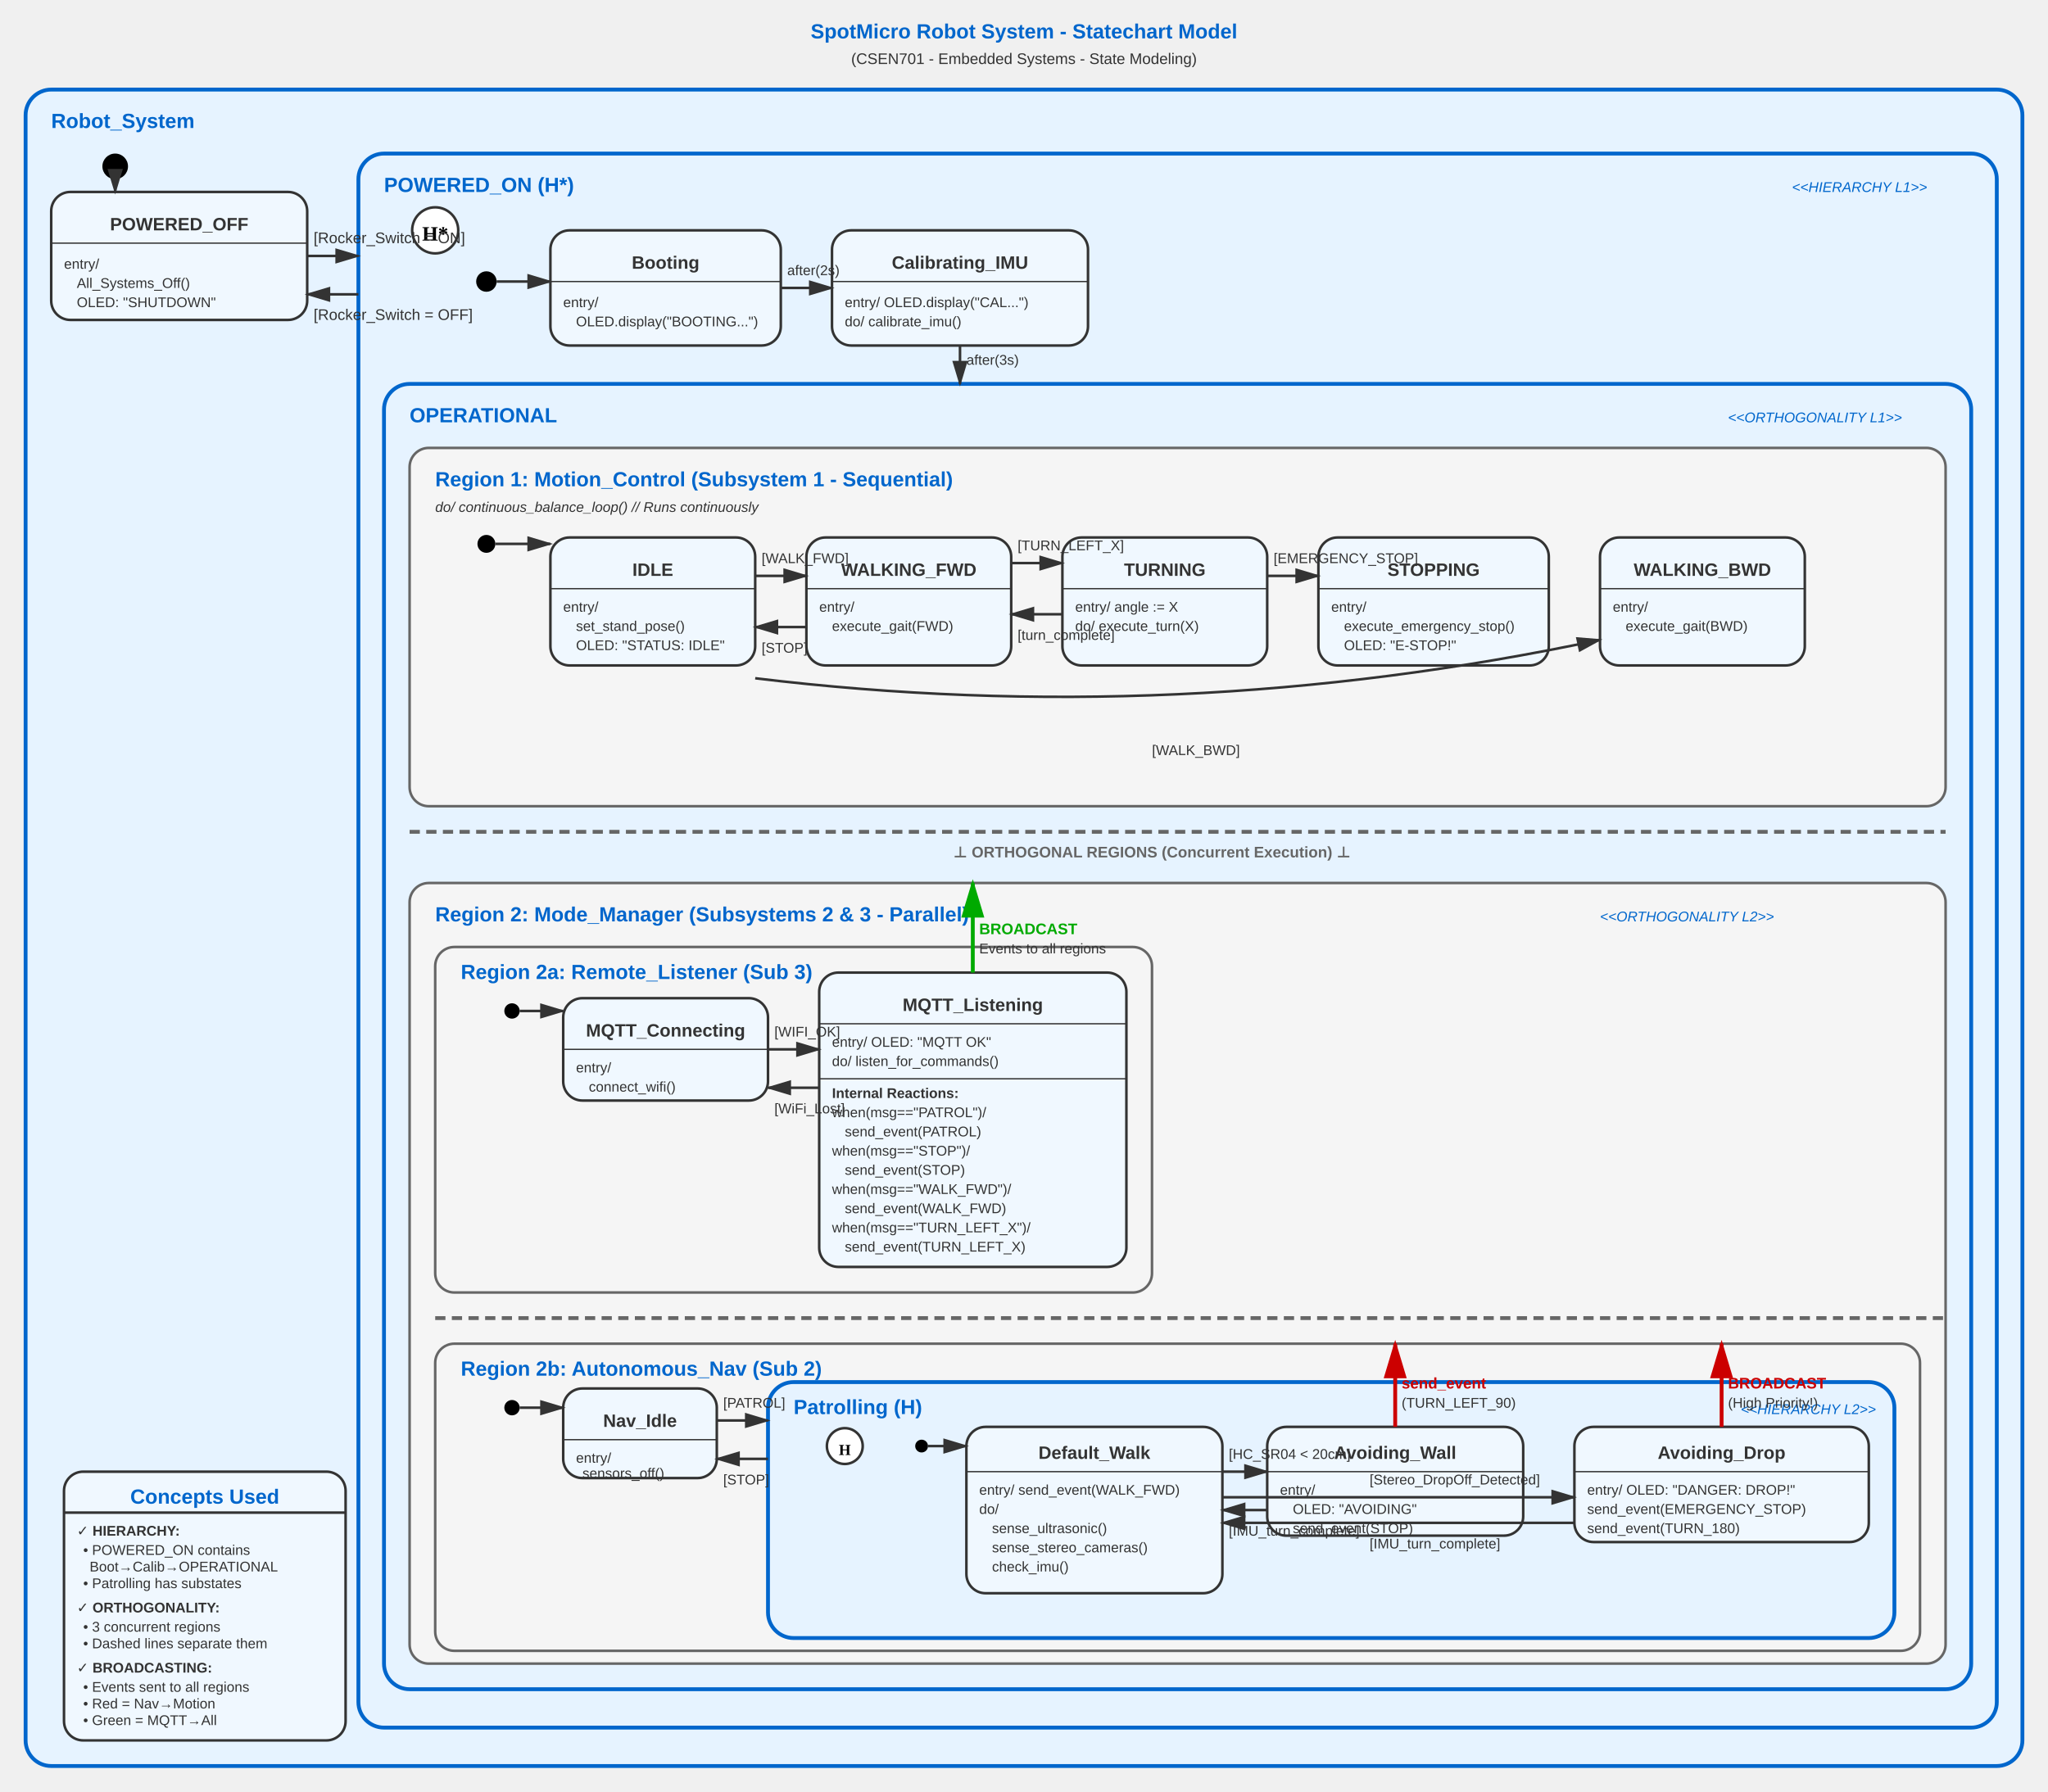
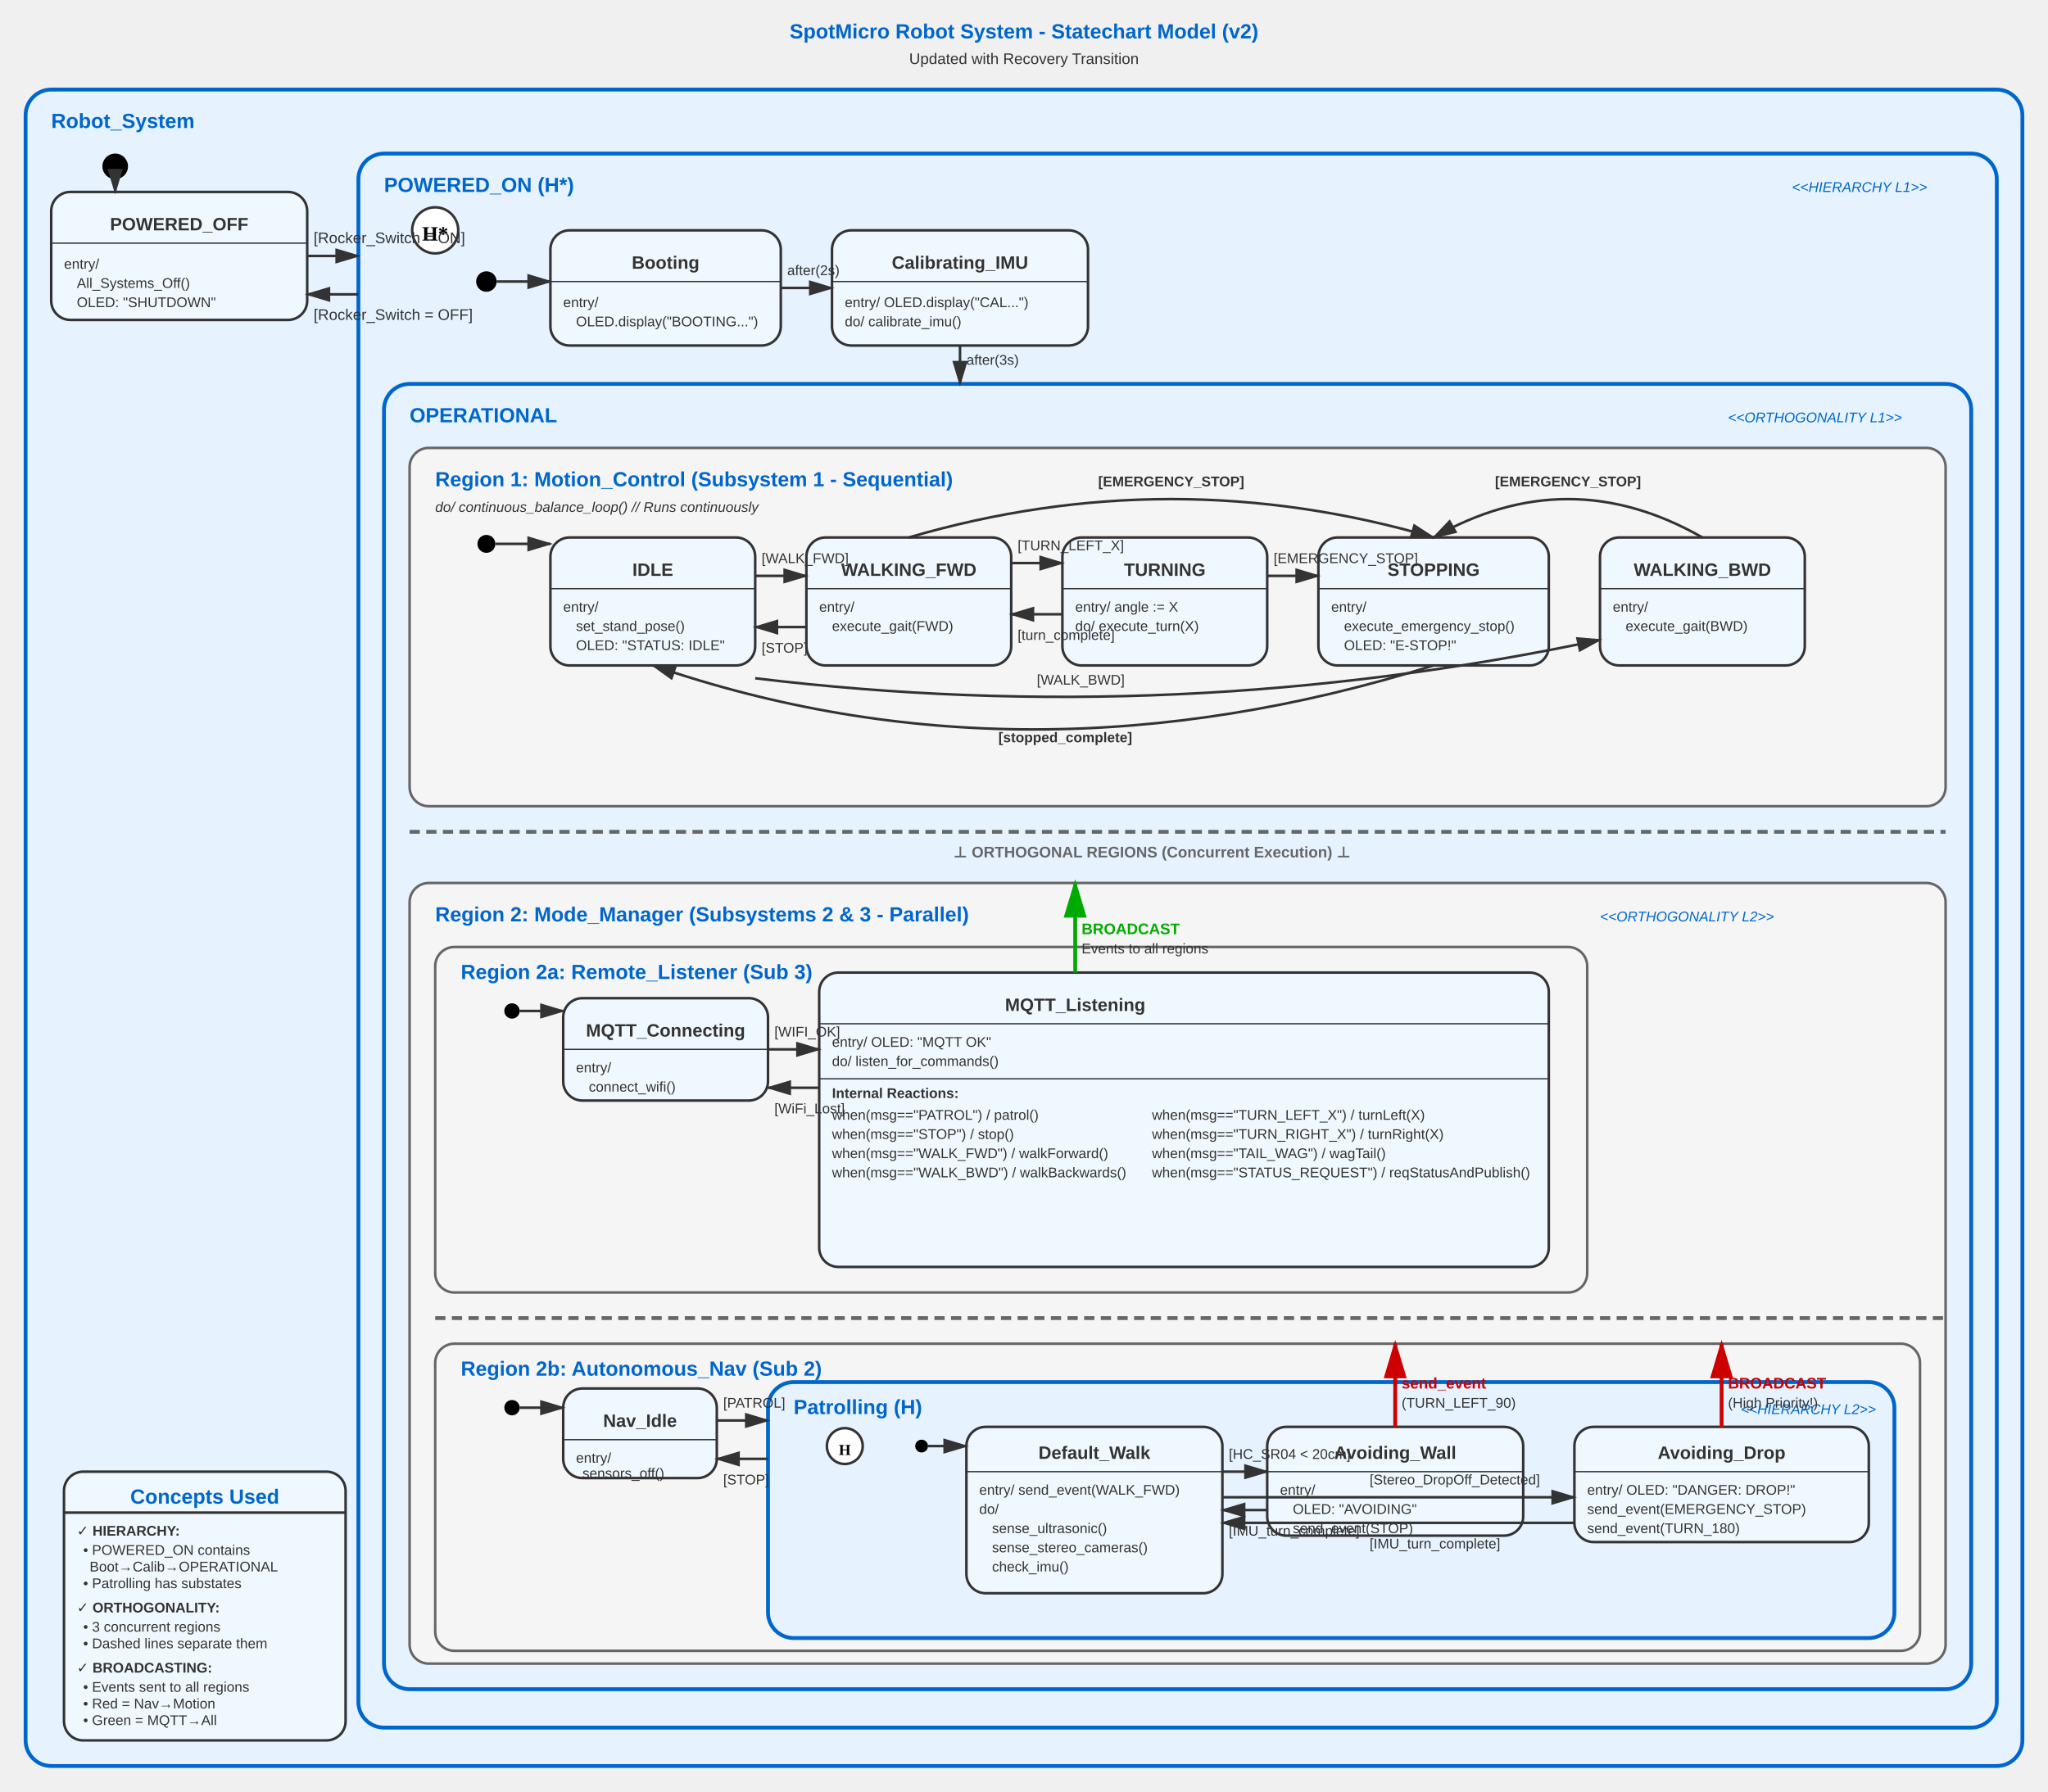
<svg xmlns="http://www.w3.org/2000/svg" viewBox="0 0 1600 1400">
  <defs>
    <marker id="arrowhead" markerWidth="10" markerHeight="10" refX="9" refY="3" orient="auto">
      <polygon points="0 0, 10 3, 0 6" fill="#333" />
    </marker>
    <marker id="arrowhead-red" markerWidth="10" markerHeight="10" refX="9" refY="3" orient="auto">
      <polygon points="0 0, 10 3, 0 6" fill="#cc0000" />
    </marker>
    <marker id="arrowhead-green" markerWidth="10" markerHeight="10" refX="9" refY="3" orient="auto">
      <polygon points="0 0, 10 3, 0 6" fill="#00aa00" />
    </marker>
    <style>
      .state { fill: #f0f8ff; stroke: #333; stroke-width: 2; rx: 15; }
      .superstate { fill: #e6f3ff; stroke: #0066cc; stroke-width: 3; rx: 20; }
      .region { fill: #f5f5f5; stroke: #666; stroke-width: 2; rx: 15; }
      .initial { fill: #000; }
      .history { fill: #fff; stroke: #333; stroke-width: 2; }
      .text { font-family: Arial, sans-serif; font-size: 14px; fill: #333; }
      .title { font-family: Arial, sans-serif; font-size: 16px; font-weight: bold; fill: #0066cc; }
      .label { font-family: Arial, sans-serif; font-size: 12px; fill: #333; }
      .small { font-family: Arial, sans-serif; font-size: 11px; fill: #333; }
      .transition { stroke: #333; stroke-width: 2; fill: none; marker-end: url(#arrowhead); }
      .broadcast-red { stroke: #cc0000; stroke-width: 3; fill: none; marker-end: url(#arrowhead-red); }
      .broadcast-green { stroke: #00aa00; stroke-width: 3; fill: none; marker-end: url(#arrowhead-green); }
      .dashed { stroke-dasharray: 8,5; stroke: #666; stroke-width: 3; }
      .note { font-family: Arial, sans-serif; font-size: 12px; font-weight: bold; }
      .concept { font-family: Arial, sans-serif; font-size: 11px; fill: #0066cc; font-style: italic; }
    </style>
  </defs>
-   <text x="800" y="30" class="title" text-anchor="middle" font-size="22">SpotMicro Robot System - Statechart Model</text>
-   <text x="800" y="50" class="label" text-anchor="middle" font-size="12">(CSEN701 - Embedded Systems - State Modeling)</text>
+   <text x="800" y="30" class="title" text-anchor="middle" font-size="22">SpotMicro Robot System - Statechart Model (v2)</text>
+   <text x="800" y="50" class="label" text-anchor="middle" font-size="12">Updated with Recovery Transition</text>
  <rect x="20" y="70" width="1560" height="1310" class="superstate" stroke-width="4" />
  <text x="40" y="100" class="title" font-size="18">Robot_System</text>
  <circle cx="90" cy="130" r="10" class="initial" />
  <rect x="40" y="150" width="200" height="100" class="state" />
  <text x="140" y="180" class="text" text-anchor="middle" font-weight="bold">POWERED_OFF</text>
  <line x1="40" y1="190" x2="240" y2="190" stroke="#333" stroke-width="1" />
  <text x="50" y="210" class="small">entry/</text>
  <text x="60" y="225" class="small">All_Systems_Off()</text>
  <text x="60" y="240" class="small">OLED: "SHUTDOWN"</text>
  <line x1="90" y1="140" x2="90" y2="150" class="transition" />
  <rect x="280" y="120" width="1280" height="1230" class="superstate" />
  <text x="300" y="150" class="title">POWERED_ON (H*)</text>
  <text x="1400" y="150" class="concept">&lt;&lt;HIERARCHY L1&gt;&gt;</text>
  <circle cx="340" cy="180" r="18" class="history" />
  <text x="340" y="188" text-anchor="middle" font-weight="bold" font-size="16">H*</text>
  <path d="M 240 200 L 280 200" class="transition" />
  <text x="245" y="190" class="label">[Rocker_Switch = ON]</text>
  <path d="M 280 230 L 240 230" class="transition" />
  <text x="245" y="250" class="label">[Rocker_Switch = OFF]</text>
  <circle cx="380" cy="220" r="8" class="initial" />
  <rect x="430" y="180" width="180" height="90" class="state" />
  <text x="520" y="210" class="text" text-anchor="middle" font-weight="bold">Booting</text>
  <line x1="430" y1="220" x2="610" y2="220" stroke="#333" stroke-width="1" />
  <text x="440" y="240" class="small">entry/</text>
  <text x="450" y="255" class="small">OLED.display("BOOTING...")</text>
  <line x1="388" y1="220" x2="430" y2="220" class="transition" />
  <rect x="650" y="180" width="200" height="90" class="state" />
  <text x="750" y="210" class="text" text-anchor="middle" font-weight="bold">Calibrating_IMU</text>
  <line x1="650" y1="220" x2="850" y2="220" stroke="#333" stroke-width="1" />
  <text x="660" y="240" class="small">entry/ OLED.display("CAL...")</text>
  <text x="660" y="255" class="small">do/ calibrate_imu()</text>
  <path d="M 610 225 L 650 225" class="transition" />
  <text x="615" y="215" class="small">after(2s)</text>
  <rect x="300" y="300" width="1240" height="1020" class="superstate" />
  <text x="320" y="330" class="title">OPERATIONAL</text>
  <text x="1350" y="330" class="concept">&lt;&lt;ORTHOGONALITY L1&gt;&gt;</text>
  <path d="M 750 270 L 750 300" class="transition" />
  <text x="755" y="285" class="small">after(3s)</text>
  <rect x="320" y="350" width="1200" height="280" class="region" />
  <text x="340" y="380" class="title">Region 1: Motion_Control (Subsystem 1 - Sequential)</text>
  <text x="340" y="400" class="small" font-style="italic">do/ continuous_balance_loop() // Runs continuously</text>
  <circle cx="380" cy="425" r="7" class="initial" />
  <rect x="430" y="420" width="160" height="100" class="state" />
  <text x="510" y="450" class="text" text-anchor="middle" font-weight="bold">IDLE</text>
  <line x1="430" y1="460" x2="590" y2="460" stroke="#333" stroke-width="1" />
  <text x="440" y="478" class="small">entry/</text>
  <text x="450" y="493" class="small">set_stand_pose()</text>
  <text x="450" y="508" class="small">OLED: "STATUS: IDLE"</text>
  <line x1="387" y1="425" x2="430" y2="425" class="transition" />
  <rect x="630" y="420" width="160" height="100" class="state" />
  <text x="710" y="450" class="text" text-anchor="middle" font-weight="bold">WALKING_FWD</text>
  <line x1="630" y1="460" x2="790" y2="460" stroke="#333" stroke-width="1" />
  <text x="640" y="478" class="small">entry/</text>
  <text x="650" y="493" class="small">execute_gait(FWD)</text>
  <path d="M 590 450 L 630 450" class="transition" />
  <text x="595" y="440" class="small">[WALK_FWD]</text>
  <path d="M 630 490 L 590 490" class="transition" />
  <text x="595" y="510" class="small">[STOP]</text>
  <rect x="830" y="420" width="160" height="100" class="state" />
  <text x="910" y="450" class="text" text-anchor="middle" font-weight="bold">TURNING</text>
  <line x1="830" y1="460" x2="990" y2="460" stroke="#333" stroke-width="1" />
  <text x="840" y="478" class="small">entry/ angle := X</text>
  <text x="840" y="493" class="small">do/ execute_turn(X)</text>
  <path d="M 790 440 L 830 440" class="transition" />
  <text x="795" y="430" class="small">[TURN_LEFT_X]</text>
  <path d="M 830 480 L 790 480" class="transition" />
  <text x="795" y="500" class="small">[turn_complete]</text>
  <rect x="1030" y="420" width="180" height="100" class="state" />
  <text x="1120" y="450" class="text" text-anchor="middle" font-weight="bold">STOPPING</text>
  <line x1="1030" y1="460" x2="1210" y2="460" stroke="#333" stroke-width="1" />
  <text x="1040" y="478" class="small">entry/</text>
  <text x="1050" y="493" class="small">execute_emergency_stop()</text>
  <text x="1050" y="508" class="small">OLED: "E-STOP!"</text>
  <path d="M 990 450 L 1030 450" class="transition" />
  <text x="995" y="440" class="small">[EMERGENCY_STOP]</text>
+   <path d="M 1120 520 Q 800 620 510 520" class="transition" />
+   <text x="780" y="580" class="small" font-weight="bold">[stopped_complete]</text>
+   <path d="M 710 420 Q 915 360 1120 420" class="transition" />
+   <text x="915" y="380" class="small" text-anchor="middle" font-weight="bold">[EMERGENCY_STOP]</text>
  <rect x="1250" y="420" width="160" height="100" class="state" />
  <text x="1330" y="450" class="text" text-anchor="middle" font-weight="bold">WALKING_BWD</text>
  <line x1="1250" y1="460" x2="1410" y2="460" stroke="#333" stroke-width="1" />
  <text x="1260" y="478" class="small">entry/</text>
  <text x="1270" y="493" class="small">execute_gait(BWD)</text>
+   <path d="M 1330 420 Q 1225 360 1120 420" class="transition" />
+   <text x="1225" y="380" class="small" text-anchor="middle" font-weight="bold">[EMERGENCY_STOP]</text>
  <path d="M 590 530 Q 920 570 1250 500" class="transition" />
-   <text x="900" y="590" class="small">[WALK_BWD]</text>
+   <text x="810" y="535" class="small">[WALK_BWD]</text>
  <line x1="320" y1="650" x2="1520" y2="650" class="dashed" />
  <text x="900" y="670" class="note" fill="#666" text-anchor="middle">⊥ ORTHOGONAL REGIONS (Concurrent Execution) ⊥</text>
  <rect x="320" y="690" width="1200" height="610" class="region" />
  <text x="340" y="720" class="title">Region 2: Mode_Manager (Subsystems 2 &amp; 3 - Parallel)</text>
  <text x="1250" y="720" class="concept">&lt;&lt;ORTHOGONALITY L2&gt;&gt;</text>
-   <rect x="340" y="740" width="560" height="270" class="region" fill="#fff5e6" />
+   <rect x="340" y="740" width="900" height="270" class="region" fill="#fff5e6" />
  <text x="360" y="765" class="title" font-size="14">Region 2a: Remote_Listener (Sub 3)</text>
  <circle cx="400" cy="790" r="6" class="initial" />
  <rect x="440" y="780" width="160" height="80" class="state" />
  <text x="520" y="810" class="text" text-anchor="middle" font-weight="bold">MQTT_Connecting</text>
  <line x1="440" y1="820" x2="600" y2="820" stroke="#333" stroke-width="1" />
  <text x="450" y="838" class="small">entry/</text>
  <text x="460" y="853" class="small">connect_wifi()</text>
  <line x1="406" y1="790" x2="440" y2="790" class="transition" />
-   <rect x="640" y="760" width="240" height="230" class="state" />
-   <text x="760" y="790" class="text" text-anchor="middle" font-weight="bold">MQTT_Listening</text>
-   <line x1="640" y1="800" x2="880" y2="800" stroke="#333" stroke-width="1" />
+   <rect x="640" y="760" width="570" height="230" class="state" />
+   <text x="840" y="790" class="text" text-anchor="middle" font-weight="bold">MQTT_Listening</text>
+   <line x1="640" y1="800" x2="1210" y2="800" stroke="#333" stroke-width="1" />
  <text x="650" y="818" class="small">entry/ OLED: "MQTT OK"</text>
  <text x="650" y="833" class="small">do/ listen_for_commands()</text>
-   <line x1="640" y1="843" x2="880" y2="843" stroke="#333" stroke-width="1" />
+   <line x1="640" y1="843" x2="1210" y2="843" stroke="#333" stroke-width="1" />
  <text x="650" y="858" class="small" font-weight="bold">Internal Reactions:</text>
-   <text x="650" y="873" class="small">when(msg=="PATROL")/</text>
-   <text x="660" y="888" class="small">  send_event(PATROL)</text>
-   <text x="650" y="903" class="small">when(msg=="STOP")/</text>
-   <text x="660" y="918" class="small">  send_event(STOP)</text>
-   <text x="650" y="933" class="small">when(msg=="WALK_FWD")/</text>
-   <text x="660" y="948" class="small">  send_event(WALK_FWD)</text>
-   <text x="650" y="963" class="small">when(msg=="TURN_LEFT_X")/</text>
-   <text x="660" y="978" class="small">  send_event(TURN_LEFT_X)</text>
+   <text x="650" y="875" class="small" font-size="10">when(msg=="PATROL") / patrol()</text>
+   <text x="650" y="890" class="small" font-size="10">when(msg=="STOP") / stop()</text>
+   <text x="650" y="905" class="small" font-size="10">when(msg=="WALK_FWD") / walkForward()</text>
+   <text x="650" y="920" class="small" font-size="10">when(msg=="WALK_BWD") / walkBackwards()</text>
+   <text x="900" y="875" class="small" font-size="10">when(msg=="TURN_LEFT_X") / turnLeft(X)</text>
+   <text x="900" y="890" class="small" font-size="10">when(msg=="TURN_RIGHT_X") / turnRight(X)</text>
+   <text x="900" y="905" class="small" font-size="10">when(msg=="TAIL_WAG") / wagTail()</text>
+   <text x="900" y="920" class="small" font-size="10">when(msg=="STATUS_REQUEST") / reqStatusAndPublish()</text>
  <path d="M 600 820 L 640 820" class="transition" />
  <text x="605" y="810" class="small">[WIFI_OK]</text>
  <path d="M 640 850 L 600 850" class="transition" />
  <text x="605" y="870" class="small">[WiFi_Lost]</text>
-   <path d="M 760 760 L 760 690" class="broadcast-green" />
-   <text x="765" y="730" class="note" fill="#00aa00">BROADCAST</text>
-   <text x="765" y="745" class="small" fill="#00aa00">Events to all regions</text>
+   <path d="M 840 760 L 840 690" class="broadcast-green" />
+   <text x="845" y="730" class="note" fill="#00aa00">BROADCAST</text>
+   <text x="845" y="745" class="small" fill="#00aa00">Events to all regions</text>
  <line x1="340" y1="1030" x2="1520" y2="1030" class="dashed" />
  <rect x="340" y="1050" width="1160" height="240" class="region" fill="#e6ffe6" />
  <text x="360" y="1075" class="title" font-size="14">Region 2b: Autonomous_Nav (Sub 2)</text>
  <circle cx="400" cy="1100" r="6" class="initial" />
  <rect x="440" y="1085" width="120" height="70" class="state" />
  <text x="500" y="1115" class="text" text-anchor="middle" font-weight="bold">Nav_Idle</text>
  <line x1="440" y1="1125" x2="560" y2="1125" stroke="#333" stroke-width="1" />
  <text x="450" y="1143" class="small">entry/</text>
  <text x="455" y="1155" class="small" font-size="9">sensors_off()</text>
  <line x1="406" y1="1100" x2="440" y2="1100" class="transition" />
  <rect x="600" y="1080" width="880" height="200" class="superstate" stroke="#0066cc" />
  <text x="620" y="1105" class="title" font-size="14">Patrolling (H)</text>
  <text x="1360" y="1105" class="concept" font-size="10">&lt;&lt;HIERARCHY L2&gt;&gt;</text>
  <circle cx="660" cy="1130" r="14" class="history" />
  <text x="660" y="1137" text-anchor="middle" font-weight="bold">H</text>
  <path d="M 560 1110 L 600 1110" class="transition" />
  <text x="565" y="1100" class="small">[PATROL]</text>
  <path d="M 600 1140 L 560 1140" class="transition" />
  <text x="565" y="1160" class="small">[STOP]</text>
  <circle cx="720" cy="1130" r="5" class="initial" />
  <rect x="755" y="1115" width="200" height="130" class="state" />
  <text x="855" y="1140" class="text" text-anchor="middle" font-weight="bold">Default_Walk</text>
  <line x1="755" y1="1150" x2="955" y2="1150" stroke="#333" stroke-width="1" />
  <text x="765" y="1168" class="small">entry/ send_event(WALK_FWD)</text>
  <text x="765" y="1183" class="small">do/</text>
  <text x="775" y="1198" class="small">sense_ultrasonic()</text>
  <text x="775" y="1213" class="small">sense_stereo_cameras()</text>
  <text x="775" y="1228" class="small">check_imu()</text>
  <line x1="725" y1="1130" x2="755" y2="1130" class="transition" />
  <rect x="990" y="1115" width="200" height="85" class="state" />
  <text x="1090" y="1140" class="text" text-anchor="middle" font-weight="bold">Avoiding_Wall</text>
  <line x1="990" y1="1150" x2="1190" y2="1150" stroke="#333" stroke-width="1" />
  <text x="1000" y="1168" class="small">entry/</text>
  <text x="1010" y="1183" class="small">OLED: "AVOIDING"</text>
  <text x="1010" y="1198" class="small">send_event(STOP)</text>
  <path d="M 955 1150 L 990 1150" class="transition" />
  <text x="960" y="1140" class="small">[HC_SR04 &lt; 20cm]</text>
  <path d="M 990 1180 L 955 1180" class="transition" />
  <text x="960" y="1200" class="small">[IMU_turn_complete]</text>
  <path d="M 1090 1115 L 1090 1050" class="broadcast-red" />
  <text x="1095" y="1085" class="note" fill="#cc0000">send_event</text>
  <text x="1095" y="1100" class="small" fill="#cc0000">(TURN_LEFT_90)</text>
  <rect x="1230" y="1115" width="230" height="90" class="state" />
  <text x="1345" y="1140" class="text" text-anchor="middle" font-weight="bold">Avoiding_Drop</text>
  <line x1="1230" y1="1150" x2="1460" y2="1150" stroke="#333" stroke-width="1" />
  <text x="1240" y="1168" class="small">entry/ OLED: "DANGER: DROP!"</text>
  <text x="1240" y="1183" class="small">send_event(EMERGENCY_STOP)</text>
  <text x="1240" y="1198" class="small">send_event(TURN_180)</text>
  <path d="M 955 1170 L 1230 1170" class="transition" />
  <text x="1070" y="1160" class="small">[Stereo_DropOff_Detected]</text>
  <path d="M 1230 1190 L 955 1190" class="transition" />
  <text x="1070" y="1210" class="small">[IMU_turn_complete]</text>
  <path d="M 1345 1115 L 1345 1050" class="broadcast-red" />
  <text x="1350" y="1085" class="note" fill="#cc0000">BROADCAST</text>
  <text x="1350" y="1100" class="small" fill="#cc0000">(High Priority!)</text>
  <rect x="50" y="1150" width="220" height="210" class="state" fill="#fffacd" />
  <text x="160" y="1175" class="title" text-anchor="middle" font-size="14">Concepts Used</text>
  <line x1="50" y1="1182" x2="270" y2="1182" stroke="#333" stroke-width="2" />
  <text x="60" y="1200" class="small" font-weight="bold">✓ HIERARCHY:</text>
  <text x="65" y="1215" class="small" font-size="10">• POWERED_ON contains</text>
  <text x="70" y="1228" class="small" font-size="10">Boot→Calib→OPERATIONAL</text>
  <text x="65" y="1241" class="small" font-size="10">• Patrolling has substates</text>
  <text x="60" y="1260" class="small" font-weight="bold">✓ ORTHOGONALITY:</text>
  <text x="65" y="1275" class="small" font-size="10">• 3 concurrent regions</text>
  <text x="65" y="1288" class="small" font-size="10">• Dashed lines separate them</text>
  <text x="60" y="1307" class="small" font-weight="bold">✓ BROADCASTING:</text>
  <text x="65" y="1322" class="small" font-size="10">• Events sent to all regions</text>
  <text x="65" y="1335" class="small" font-size="10">• Red = Nav→Motion</text>
  <text x="65" y="1348" class="small" font-size="10">• Green = MQTT→All</text>
</svg>
